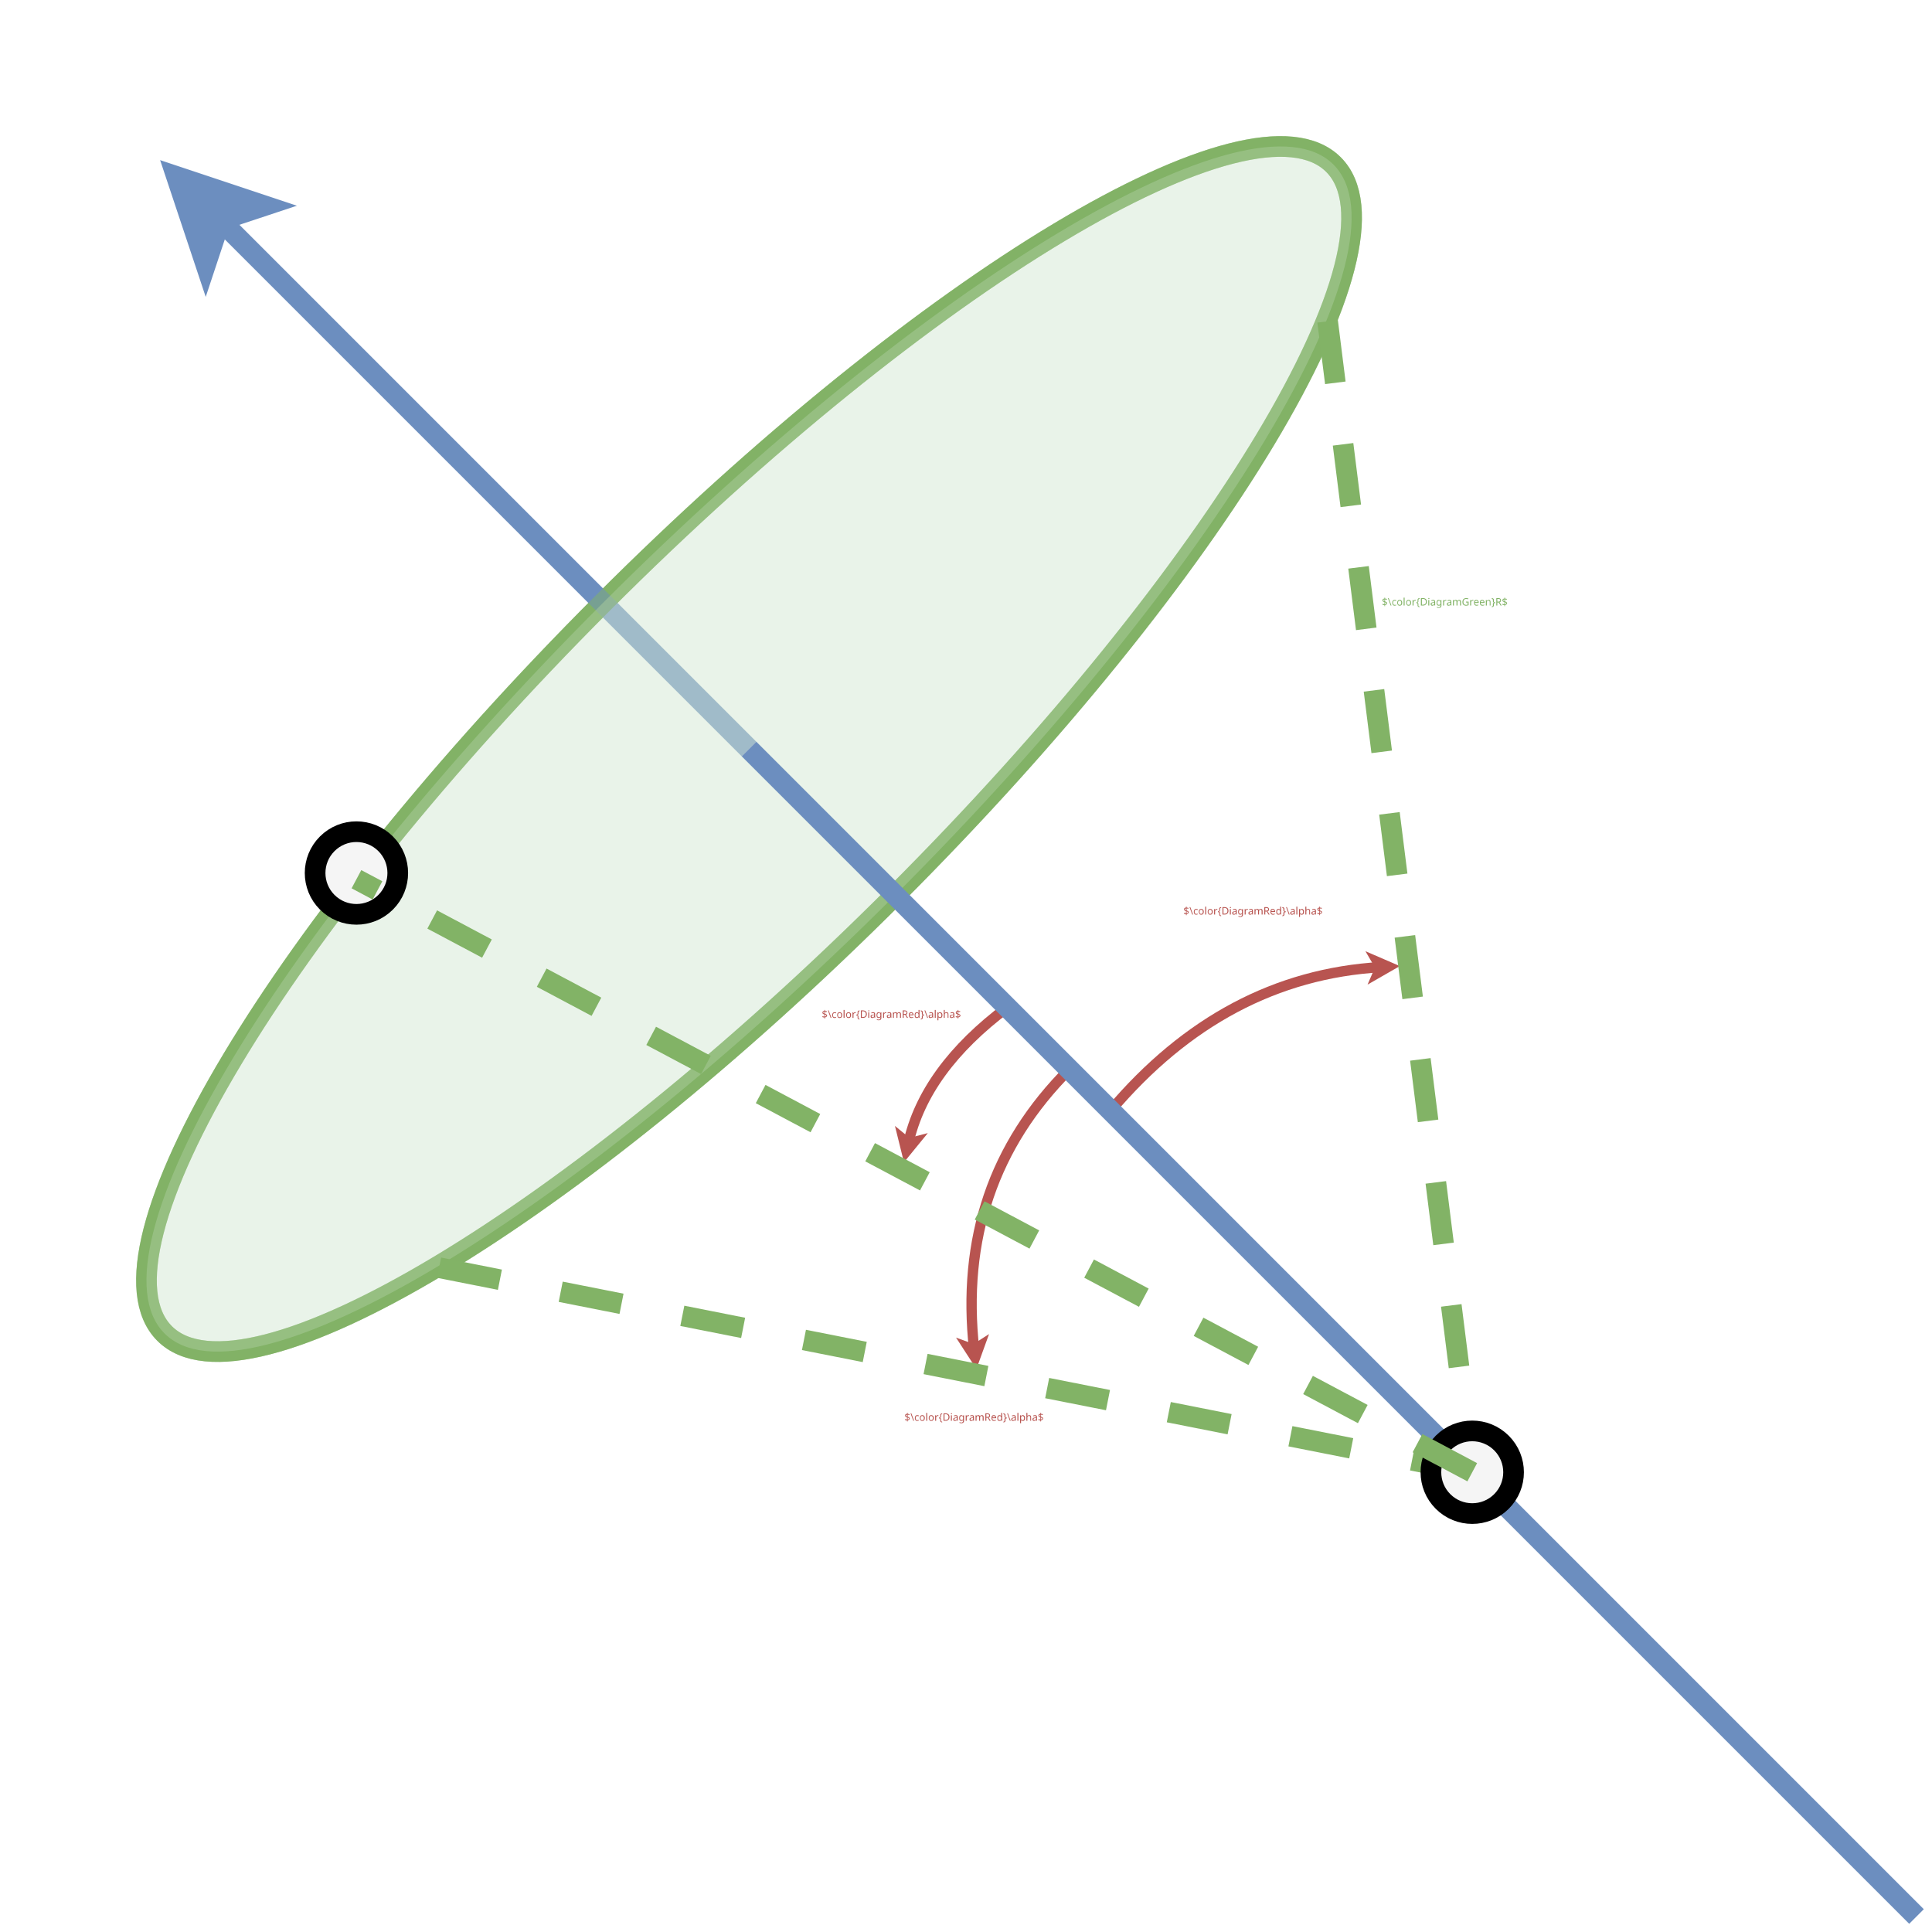
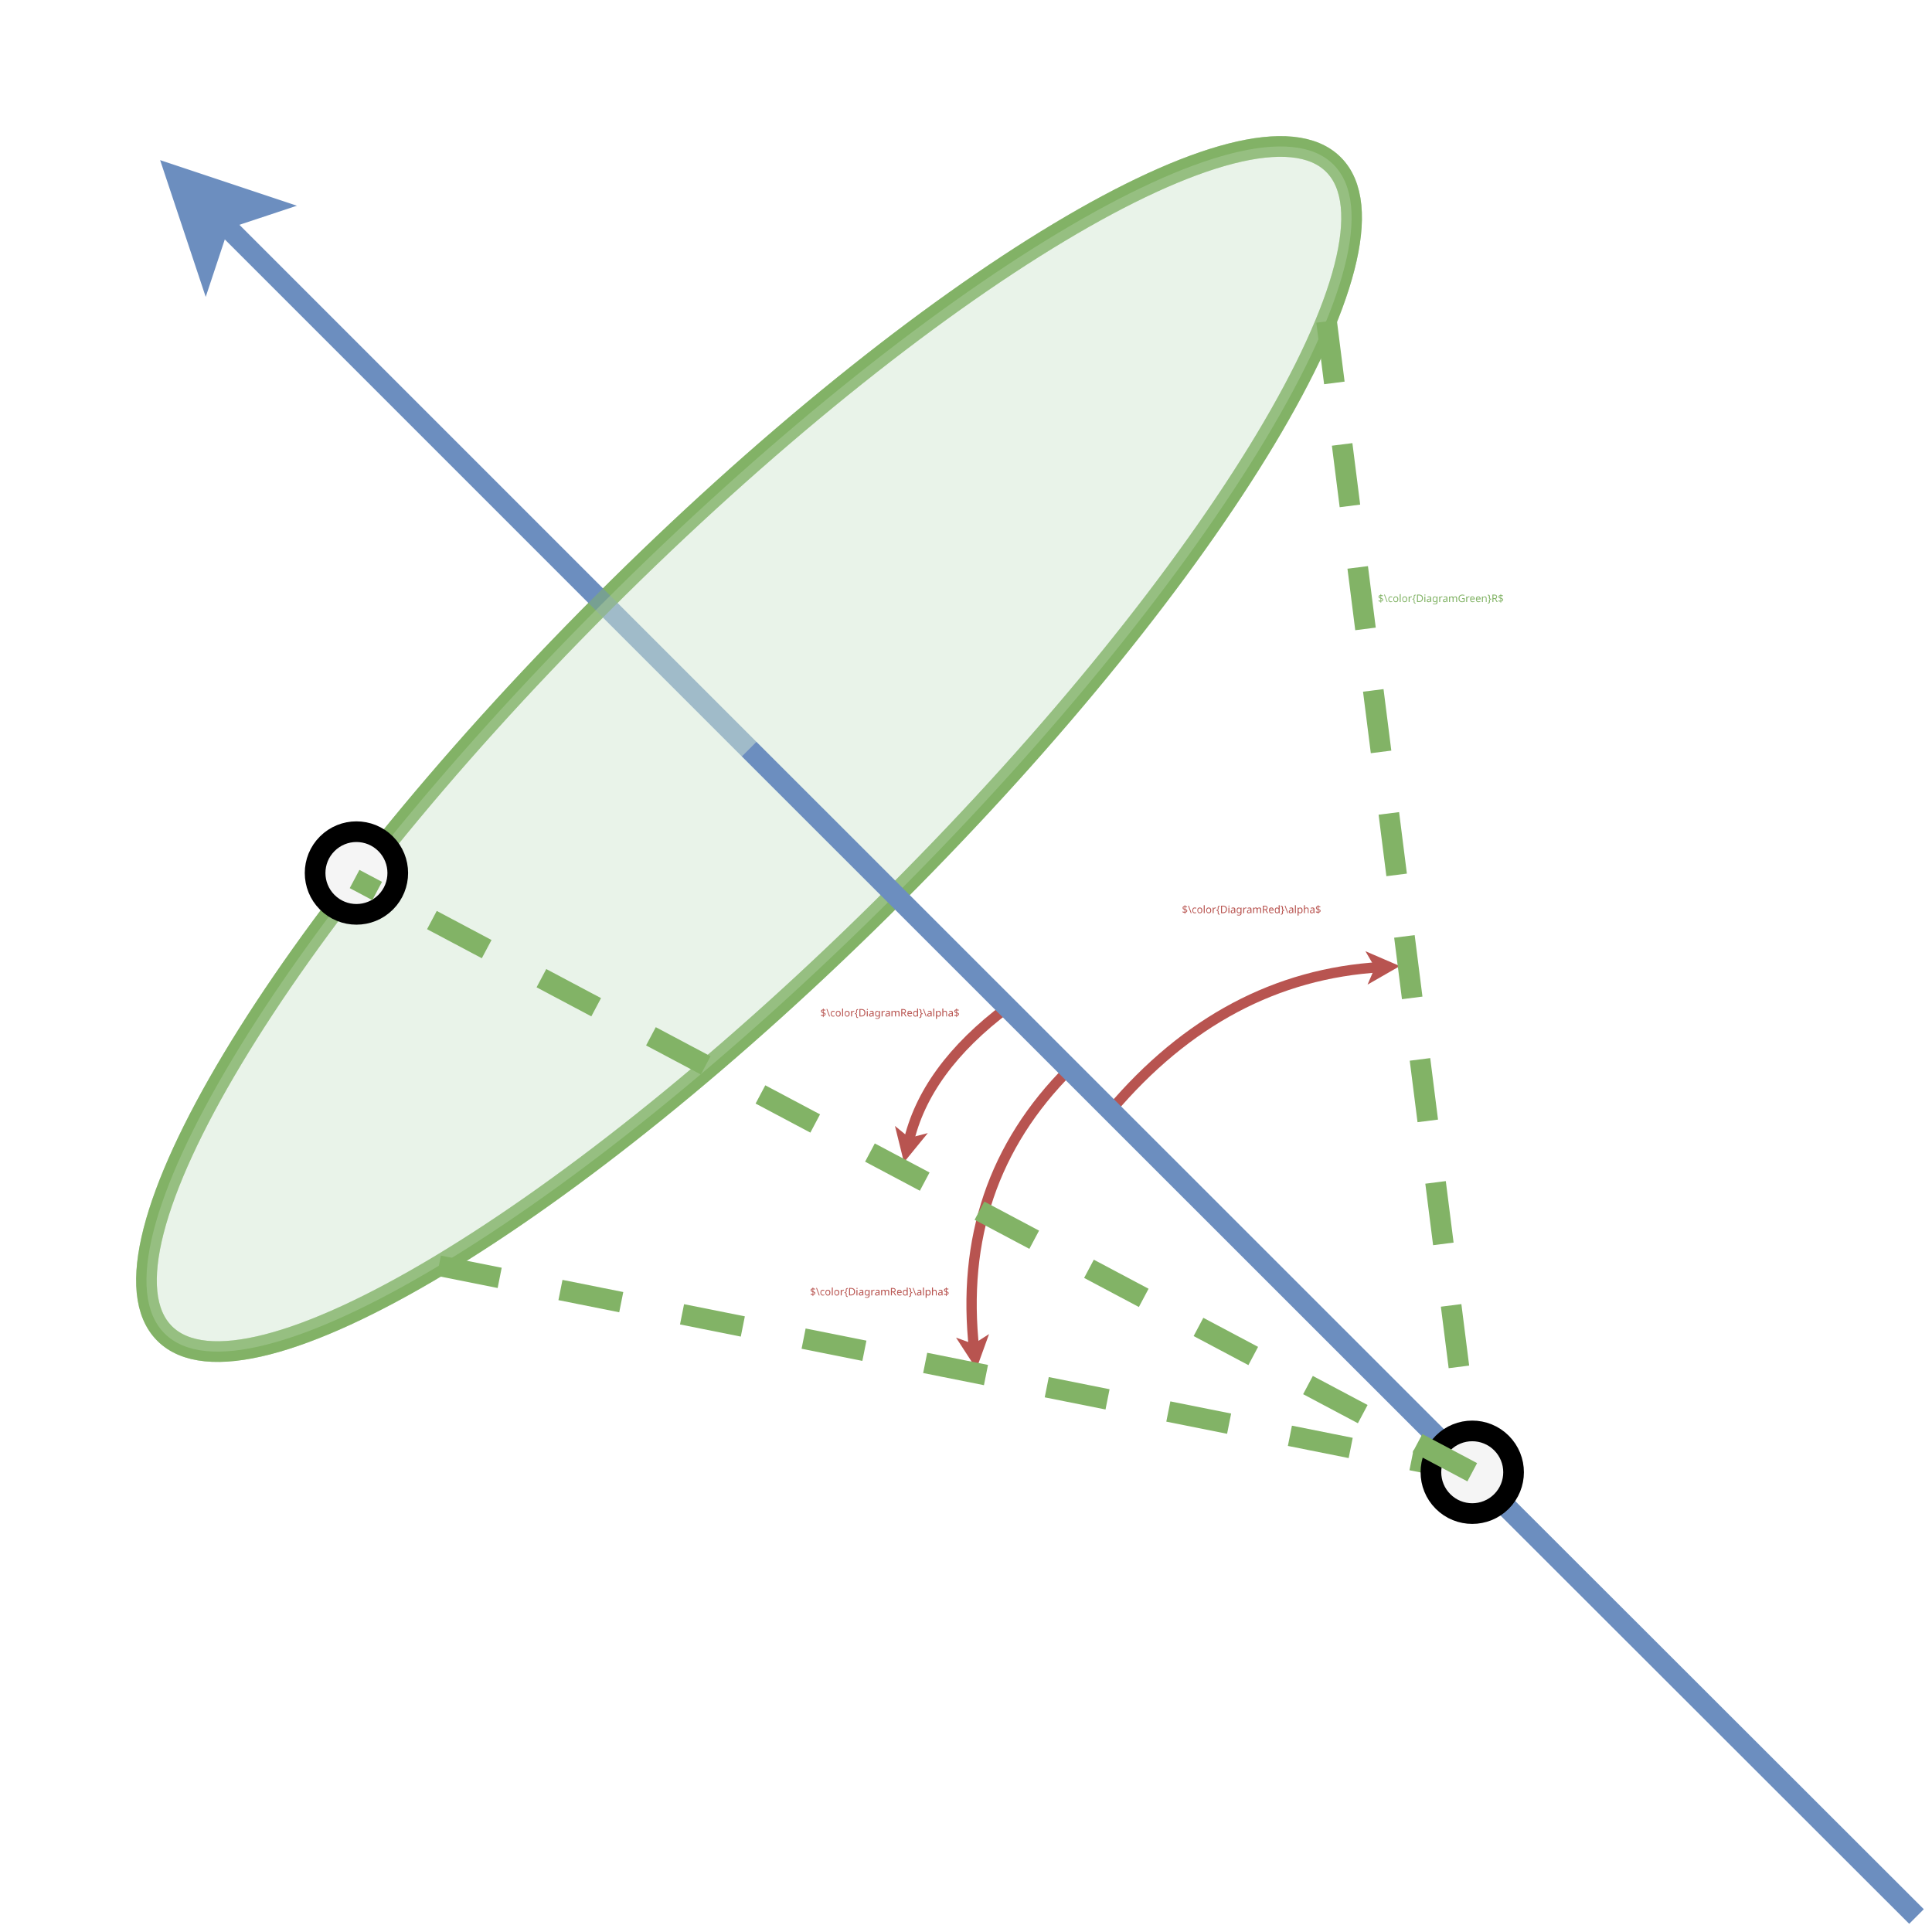
<svg xmlns="http://www.w3.org/2000/svg" width="187px" height="187px" version="1.1">
  <defs />
  <g transform="translate(0.5,0.5)">
    <ellipse cx="72" cy="72" rx="80" ry="20" fill="none" stroke="#82b366" stroke-width="2" transform="rotate(135,72,72)" pointer-events="none" />
    <path d="M 97 97 Q 89 103 87.41 110.18" fill="none" stroke="#b85450" stroke-miterlimit="10" pointer-events="none" />
    <path d="M 87.24 110.91 L 86.97 109.82 L 87.41 110.18 L 87.95 110.04 Z" fill="#b85450" stroke="#b85450" stroke-miterlimit="10" pointer-events="none" />
    <g fill="#B85450" font-family="LMRoman" text-anchor="middle" font-size="1px">
-       <text x="93.78" y="137.02">$\color{DiagramRed}\alpha$</text>
+       <text x="84.64" y="124.88">$\color{DiagramRed}\alpha$</text>
    </g>
-     <path d="M 185 185 L 144.83 144.83" fill="none" stroke="#6c8ebf" stroke-width="2" stroke-miterlimit="10" pointer-events="none" />
+     <path d="M 185 185 L 144.81 144.85" fill="none" stroke="#6c8ebf" stroke-width="2" stroke-miterlimit="10" pointer-events="none" />
    <path d="M 103 103 Q 92 114 93.79 130.14" fill="none" stroke="#b85450" stroke-miterlimit="10" pointer-events="none" />
    <path d="M 93.88 130.89 L 93.27 129.95 L 93.79 130.14 L 94.26 129.84 Z" fill="#b85450" stroke="#b85450" stroke-miterlimit="10" pointer-events="none" />
    <path d="M 107 107 Q 118 94 133.14 93.11" fill="none" stroke="#b85450" stroke-miterlimit="10" pointer-events="none" />
    <path d="M 133.88 93.07 L 132.92 93.62 L 133.14 93.11 L 132.86 92.63 Z" fill="#b85450" stroke="#b85450" stroke-miterlimit="10" pointer-events="none" />
    <g fill="#B85450" font-family="LMRoman" text-anchor="middle" font-size="1px">
-       <text x="120.78" y="88.02">$\color{DiagramRed}\alpha$</text>
+       <text x="120.64" y="87.88">$\color{DiagramRed}\alpha$</text>
    </g>
    <path d="M 72 72 L 20.82 20.82" fill="none" stroke="#6c8ebf" stroke-width="2" stroke-miterlimit="10" pointer-events="none" />
    <path d="M 16.58 16.58 L 25.07 19.41 L 20.82 20.82 L 19.41 25.07 Z" fill="#6c8ebf" stroke="#6c8ebf" stroke-width="2" stroke-miterlimit="10" pointer-events="none" />
    <ellipse cx="72" cy="72" rx="80" ry="20" fill-opacity="0.5" fill="#d5e8d4" stroke="#82b366" stroke-opacity="0.5" stroke-width="2" transform="rotate(135,72,72)" pointer-events="none" />
-     <path d="M 139.17 139.17 L 72 72" fill="none" stroke="#6c8ebf" stroke-width="2" stroke-miterlimit="10" pointer-events="none" />
-     <path d="M 42 122.2 L 142 142" fill="none" stroke="#82b366" stroke-width="2" stroke-miterlimit="10" stroke-dasharray="6 6" pointer-events="none" />
+     <path d="M 139.18 139.16 L 72 72" fill="none" stroke="#6c8ebf" stroke-width="2" stroke-miterlimit="10" pointer-events="none" />
+     <path d="M 41.98 122.01 L 142 142" fill="none" stroke="#82b366" stroke-width="2" stroke-miterlimit="10" stroke-dasharray="6 6" pointer-events="none" />
    <g fill="#82B366" font-family="LMRoman" text-anchor="middle" font-size="1px">
-       <text x="139.34" y="58.11">$\color{DiagramGreen}R$</text>
+       <text x="138.96" y="57.77">$\color{DiagramGreen}R$</text>
    </g>
-     <path d="M 128 30.6 L 142 142" fill="none" stroke="#82b366" stroke-width="2" stroke-miterlimit="10" stroke-dasharray="6 6" pointer-events="none" />
+     <path d="M 127.9 30.61 L 142 142" fill="none" stroke="#82b366" stroke-width="2" stroke-miterlimit="10" stroke-dasharray="6 6" pointer-events="none" />
    <ellipse cx="142" cy="142" rx="4" ry="4" fill="#f5f5f5" stroke="#000000" stroke-width="2" transform="rotate(135,142,142)" pointer-events="none" />
    <ellipse cx="34" cy="84" rx="4" ry="4" fill="#f5f5f5" stroke="#000000" stroke-width="2" transform="rotate(135,34,84)" pointer-events="none" />
-     <path d="M 142 142 L 34 84.6" fill="none" stroke="#82b366" stroke-width="2" stroke-miterlimit="10" stroke-dasharray="6 6" pointer-events="none" />
+     <path d="M 142 142 L 33.82 84.58" fill="none" stroke="#82b366" stroke-width="2" stroke-miterlimit="10" stroke-dasharray="6 6" pointer-events="none" />
    <g fill="#B85450" font-family="LMRoman" text-anchor="middle" font-size="1px">
-       <text x="85.78" y="98.02">$\color{DiagramRed}\alpha$</text>
+       <text x="85.64" y="97.88">$\color{DiagramRed}\alpha$</text>
    </g>
  </g>
</svg>
